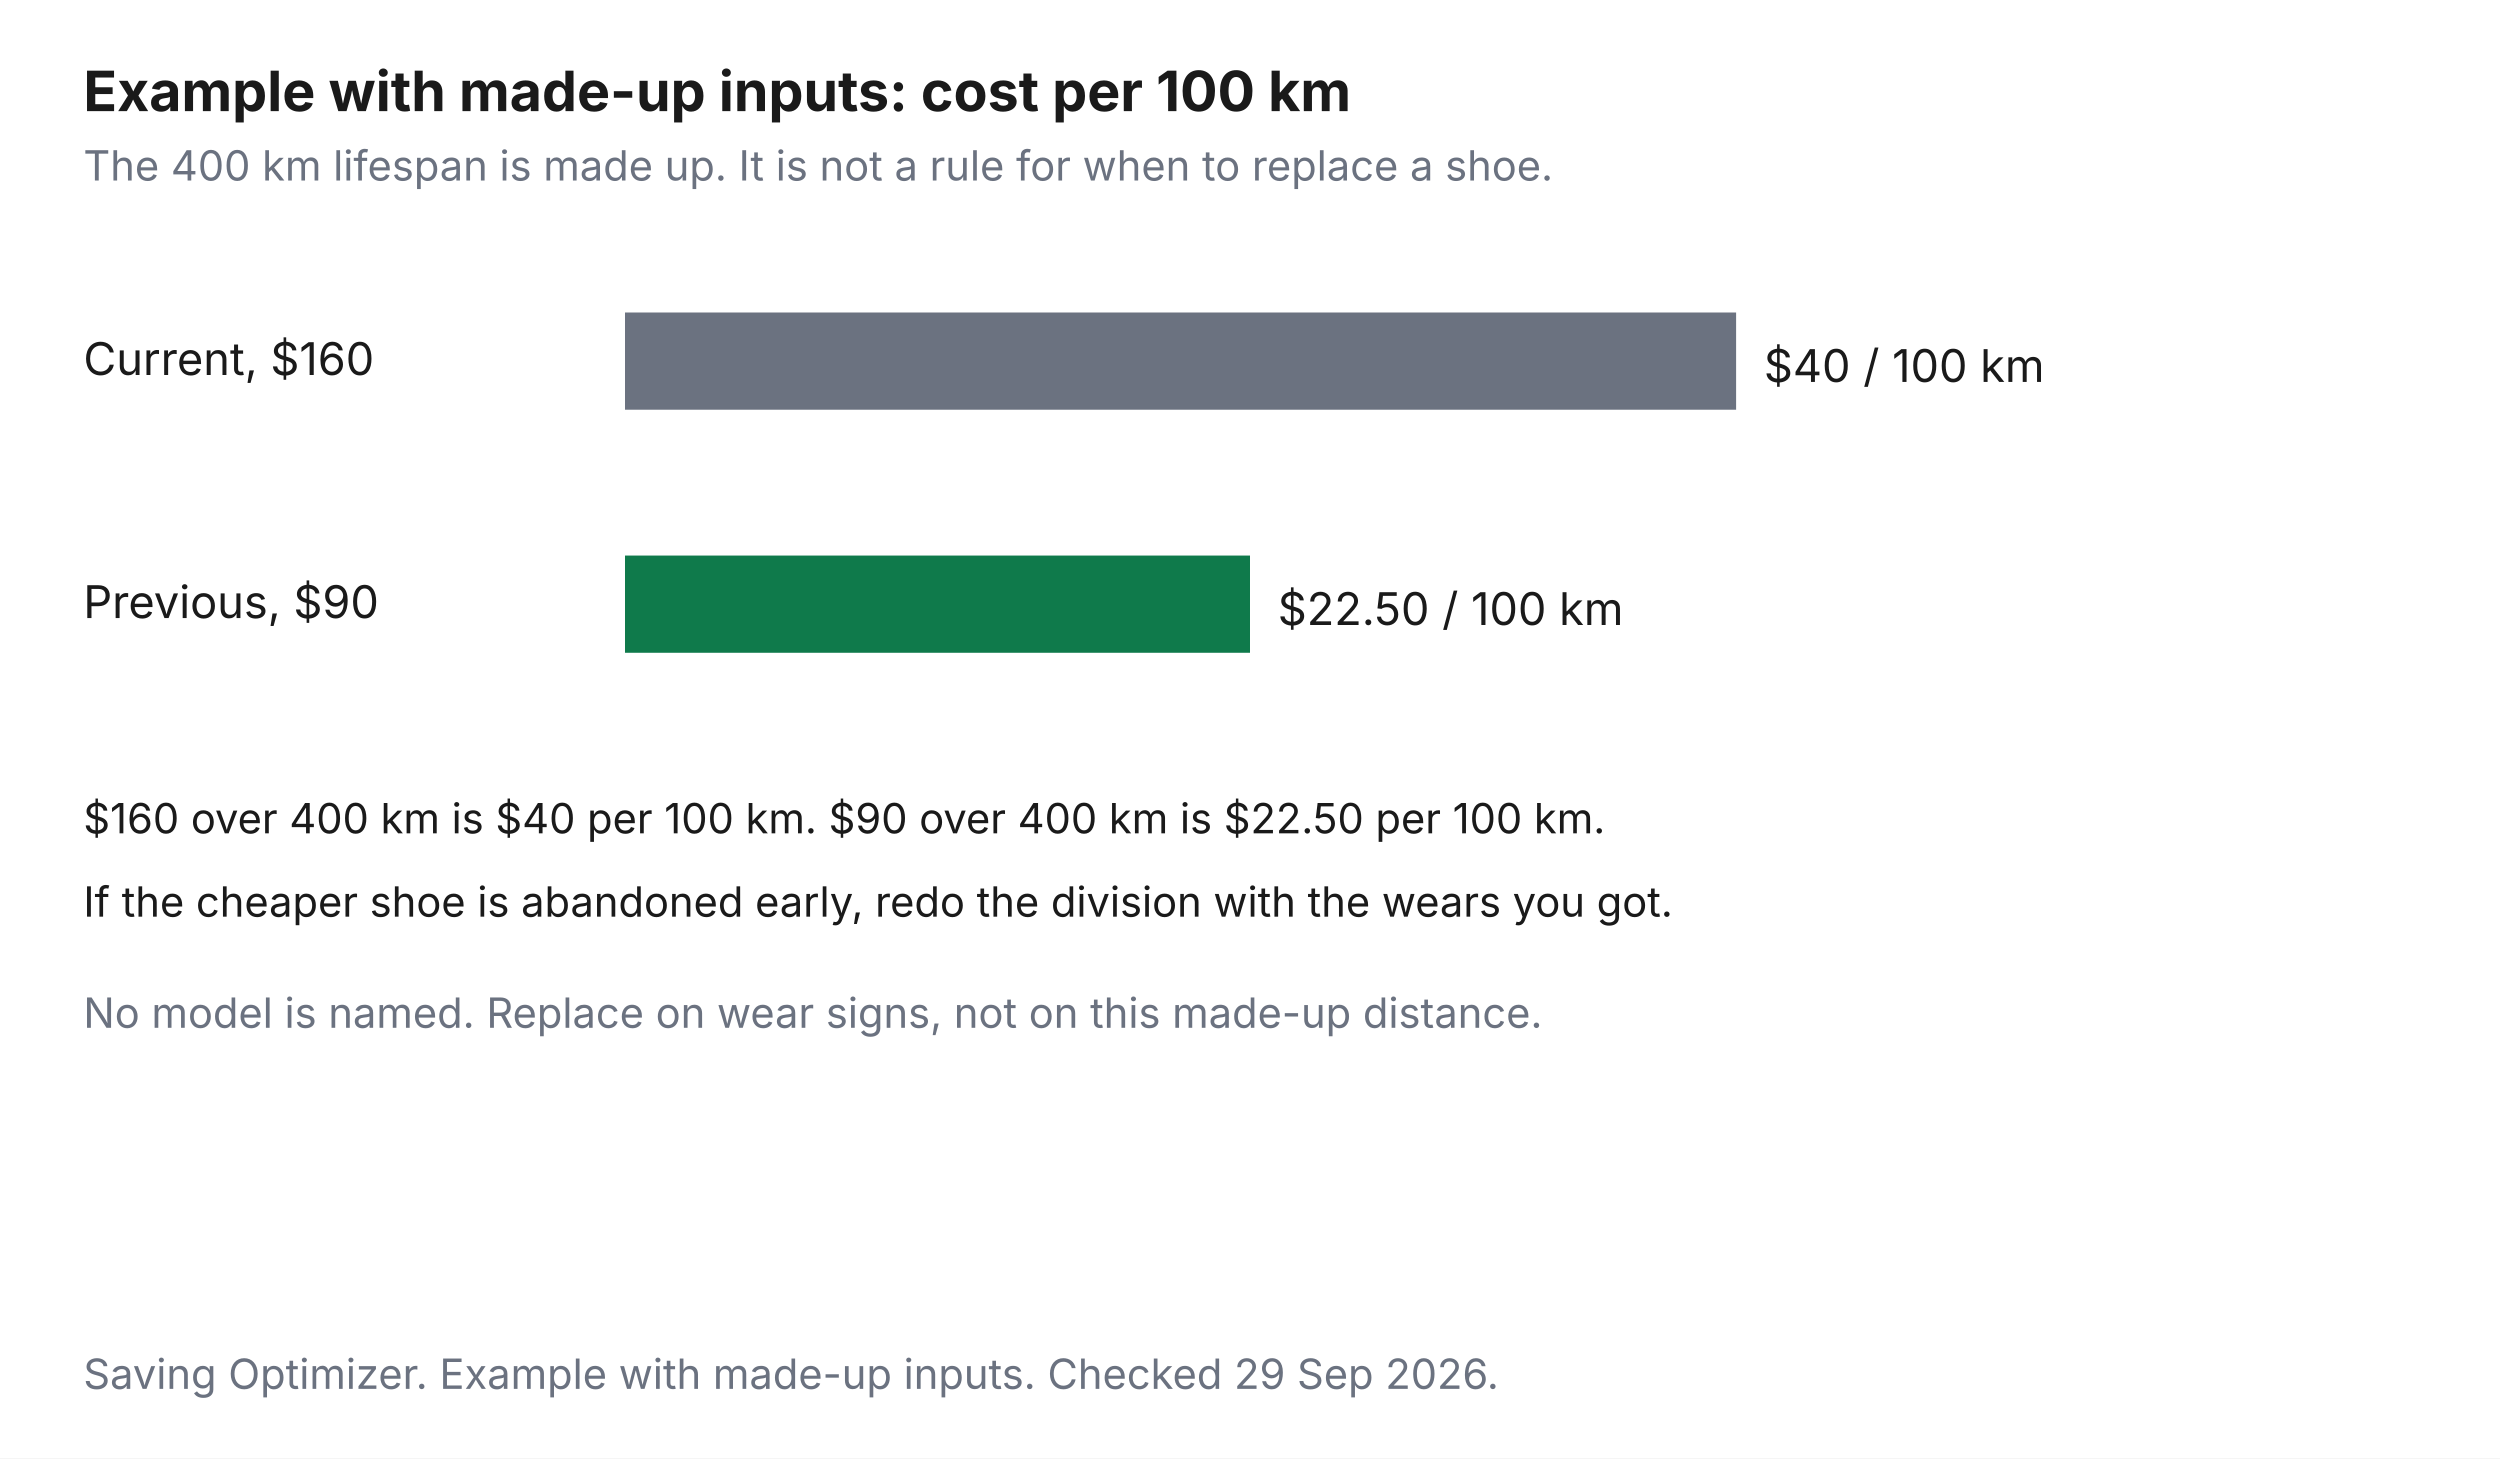
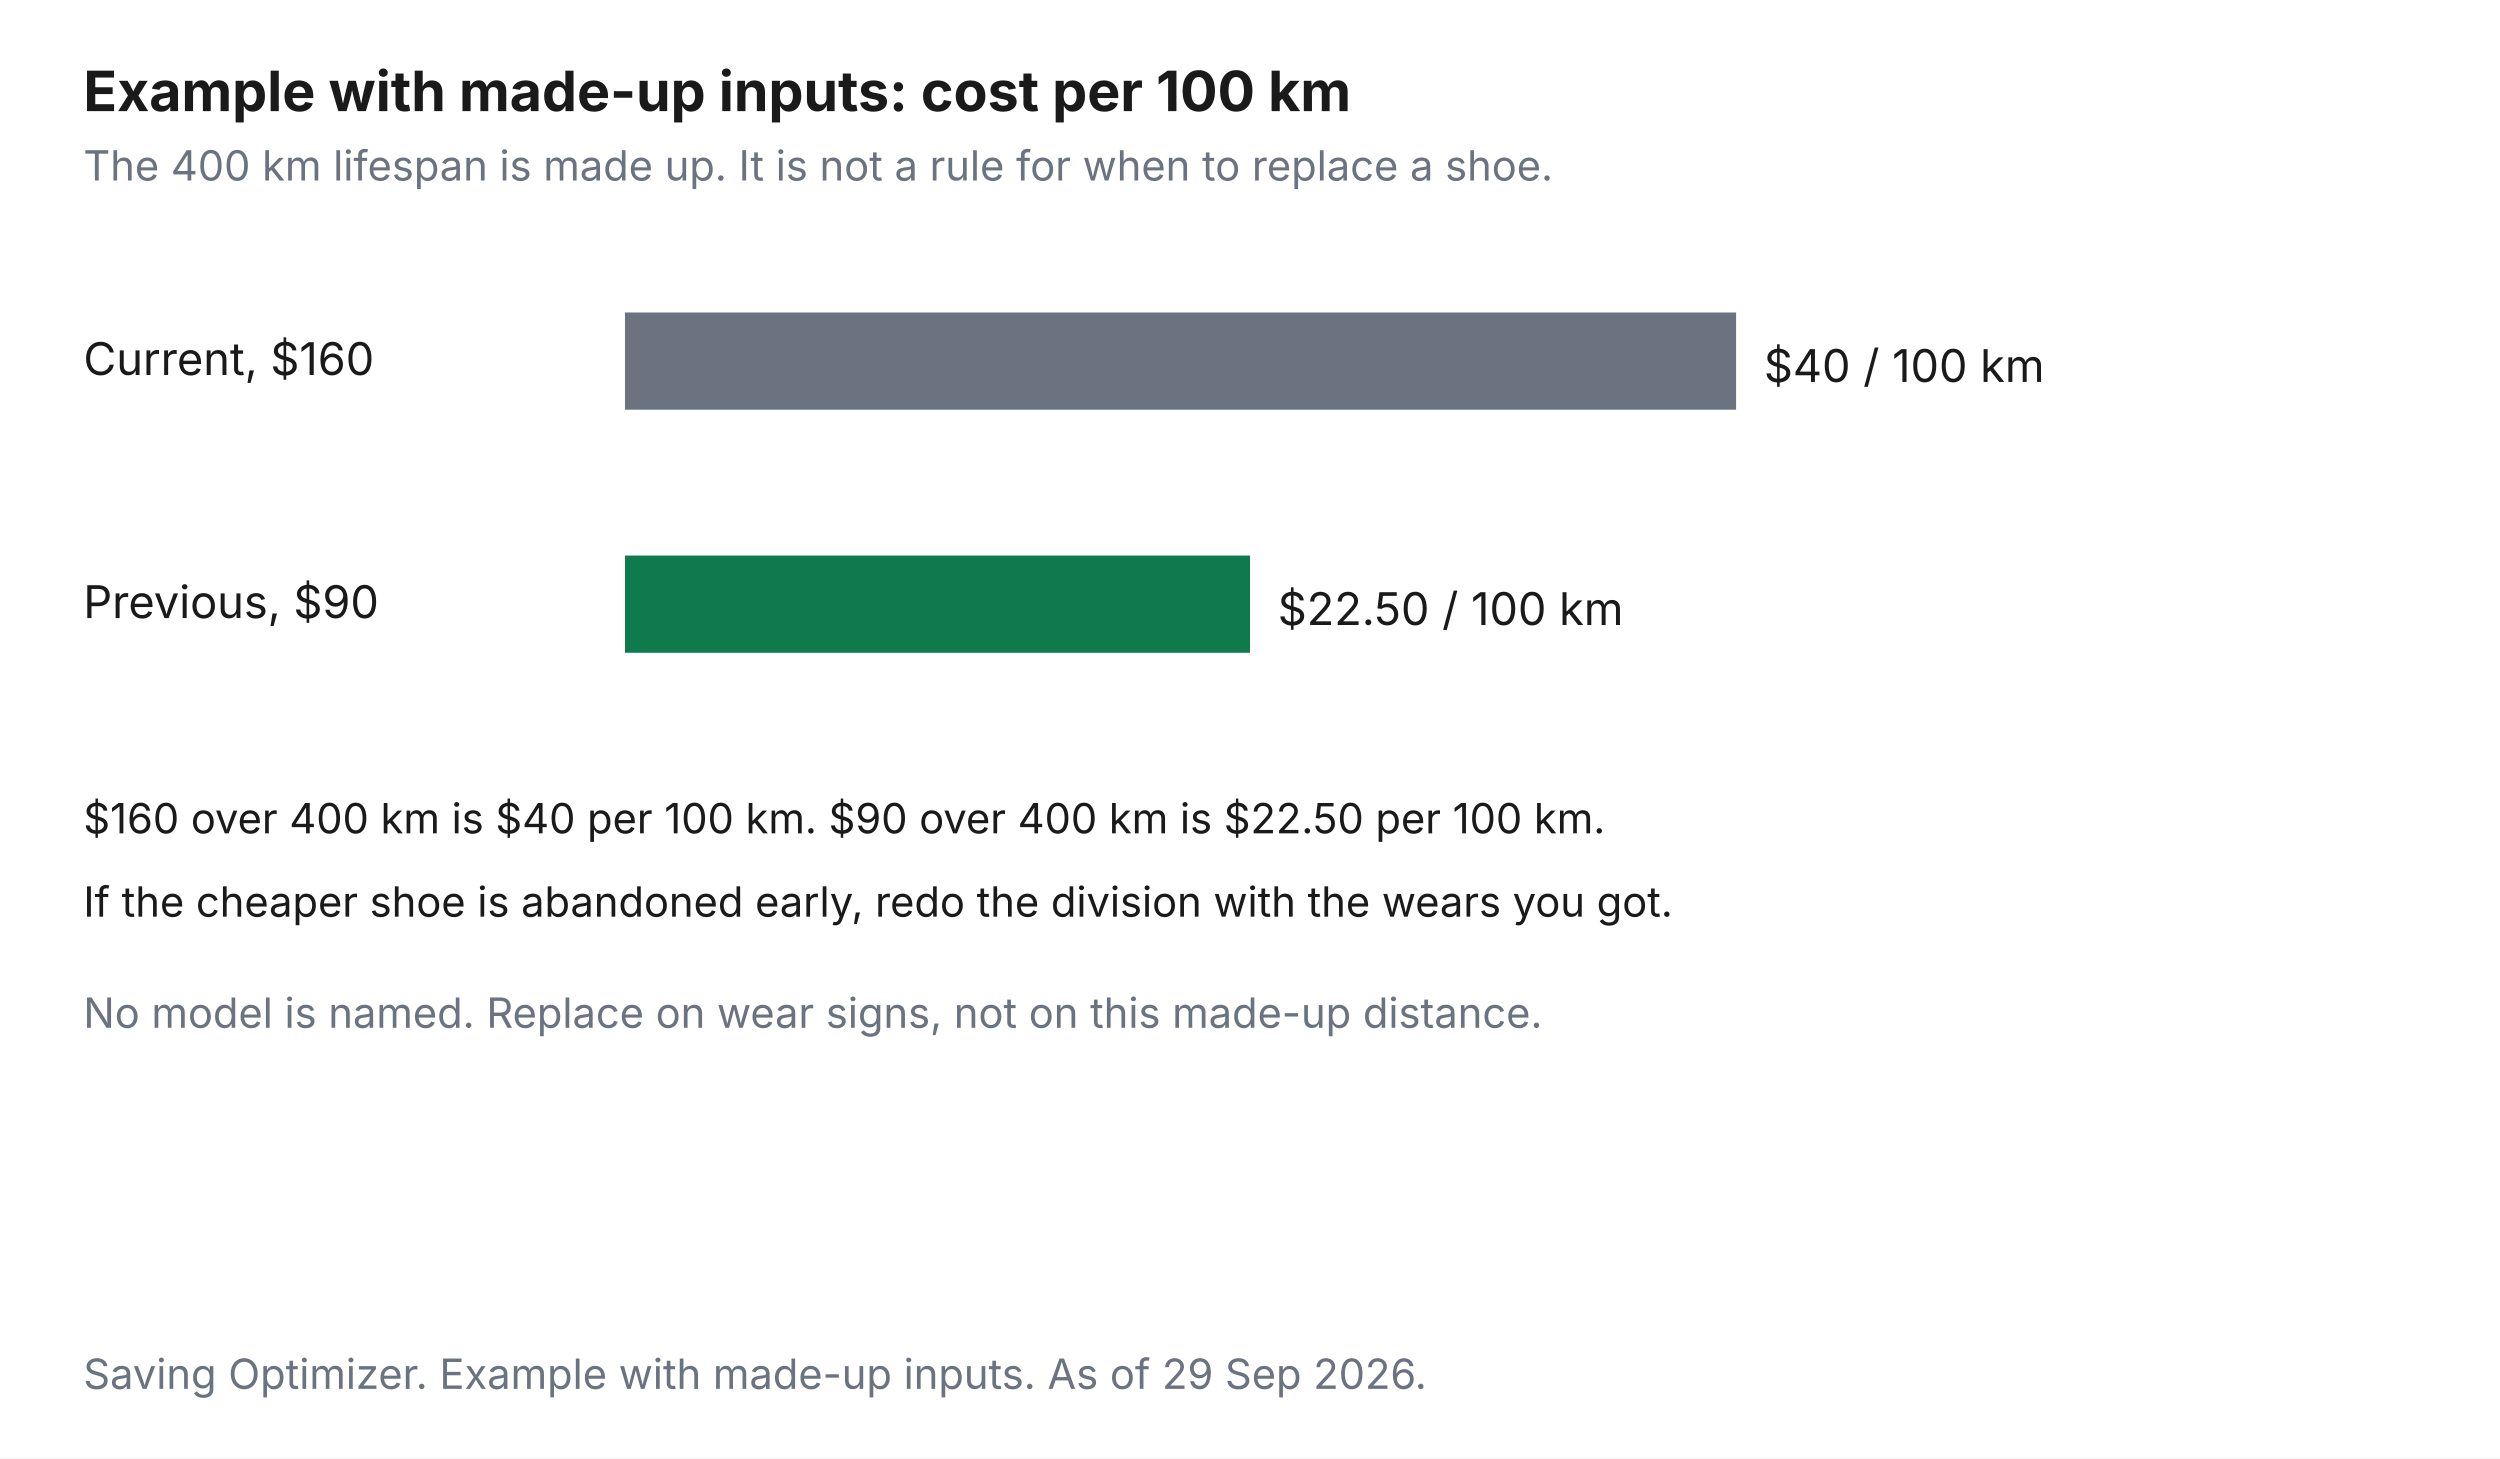
<svg xmlns="http://www.w3.org/2000/svg" viewBox="0 0 720 420" role="img">
  <rect width="720" height="420" fill="#FFFFFF" />
  <text x="24" y="32" font-family="Inter, Arial, sans-serif" font-size="16" font-weight="700" fill="#1A1A1A">Example with made-up inputs: cost per 100 km</text>
  <text x="24" y="52" font-family="Inter, Arial, sans-serif" font-size="12" fill="#6B7280">The 400 km lifespan is made up. It is not a rule for when to replace a shoe.</text>
  <text x="24" y="108" font-family="Inter, Arial, sans-serif" font-size="13" fill="#1A1A1A">Current, $160</text>
  <rect x="180" y="90" width="320" height="28" fill="#6B7280" />
  <text x="508" y="110" font-family="Inter, Arial, sans-serif" font-size="13" fill="#1A1A1A">$40 / 100 km</text>
  <text x="24" y="178" font-family="Inter, Arial, sans-serif" font-size="13" fill="#1A1A1A">Previous, $90</text>
  <rect x="180" y="160" width="180" height="28" fill="#0F7A4B" />
  <text x="368" y="180" font-family="Inter, Arial, sans-serif" font-size="13" fill="#1A1A1A">$22.50 / 100 km</text>
  <text x="24" y="240" font-family="Inter, Arial, sans-serif" font-size="12" fill="#1A1A1A">$160 over 400 km is $40 per 100 km. $90 over 400 km is $22.50 per 100 km.</text>
  <text x="24" y="264" font-family="Inter, Arial, sans-serif" font-size="12" fill="#1A1A1A">If the cheaper shoe is abandoned early, redo the division with the wears you got.</text>
  <text x="24" y="296" font-family="Inter, Arial, sans-serif" font-size="12" fill="#6B7280">No model is named. Replace on wear signs, not on this made-up distance.</text>
-   <text x="24" y="400" font-family="Inter, Arial, sans-serif" font-size="12" fill="#6B7280">Saving Optimizer. Example with made-up inputs. Checked 29 Sep 2026.</text>
+   <text x="24" y="400" font-family="Inter, Arial, sans-serif" font-size="12" fill="#6B7280">Saving Optimizer. Example with made-up inputs. As of 29 Sep 2026.</text>
</svg>
